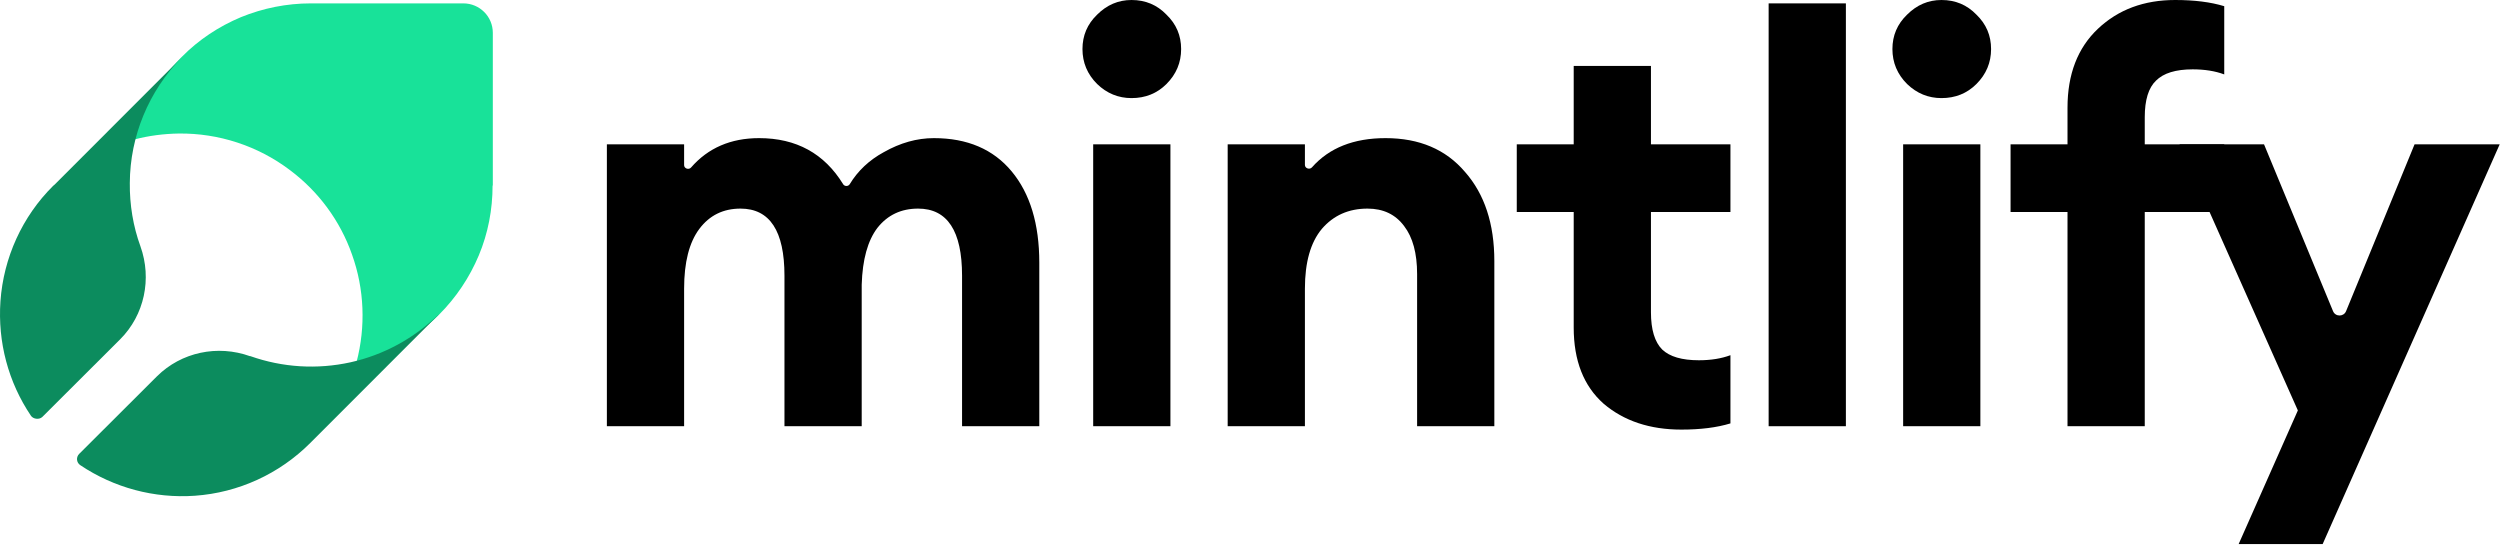
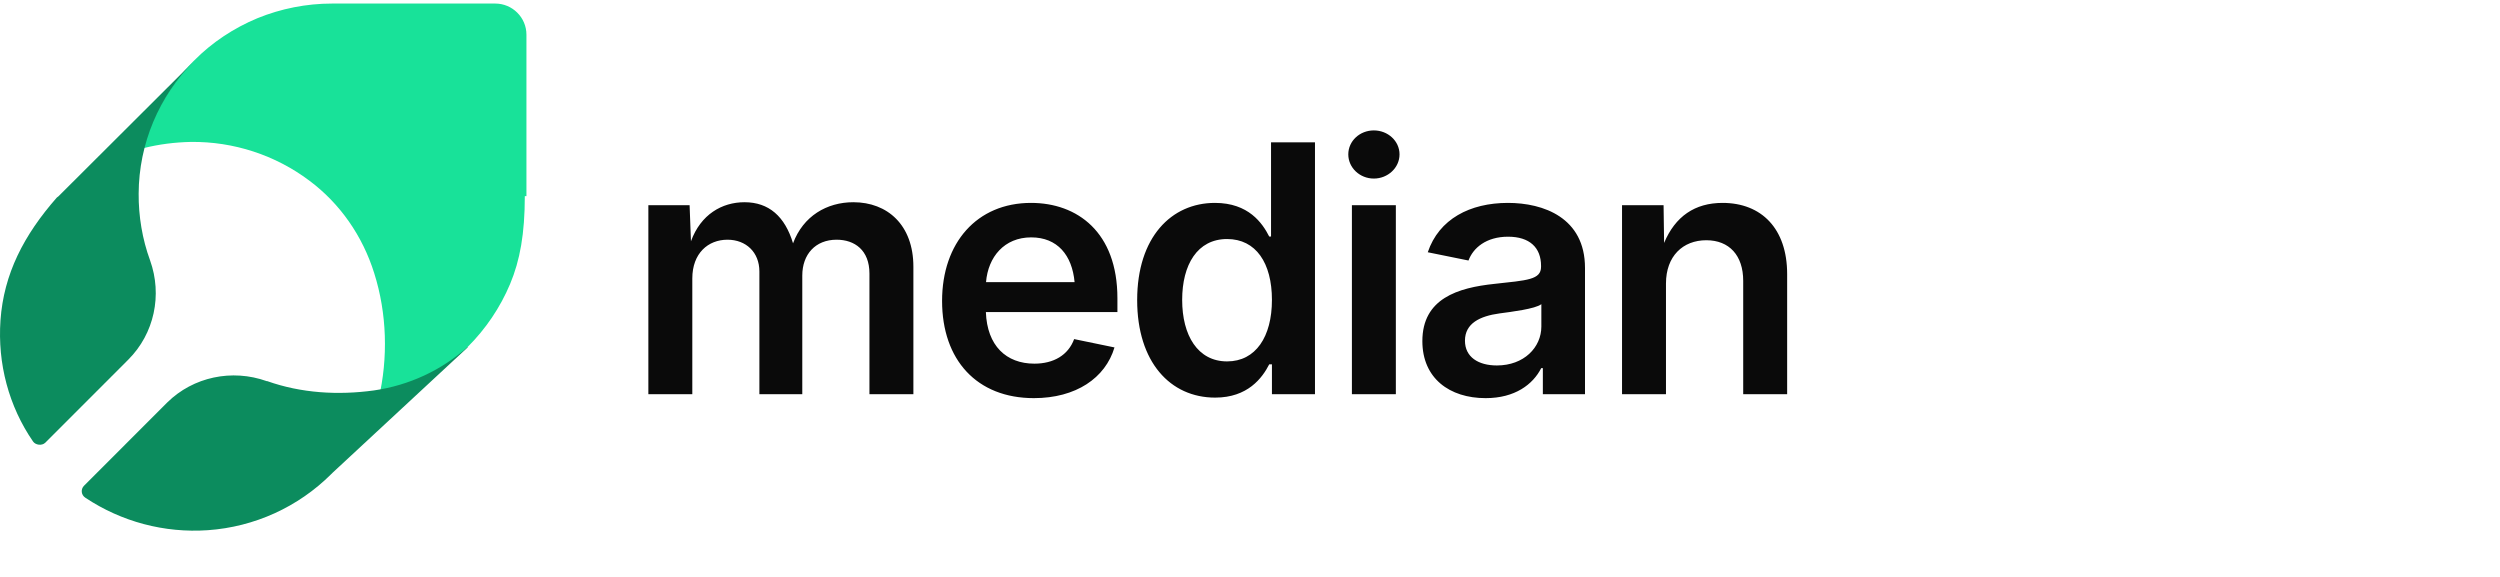
- <svg xmlns="http://www.w3.org/2000/svg" width="1682" height="367" viewBox="0 0 1682 367" fill="none">
-   <path d="M1562.69 366.037H1506.17L1546 276.14L1466.34 97.105H1523.24L1569.66 209.337C1571.28 213.26 1576.84 213.253 1578.45 209.325L1624.52 97.105H1681.79L1562.69 366.037Z" fill="black" />
-   <path d="M1391.02 286.761V142.622H1352.71V97.104H1391.02V72.449C1391.02 49.943 1397.85 32.242 1411.5 19.345C1425.16 6.448 1442.48 0 1463.47 0C1476.37 0 1487.37 1.391 1496.47 4.172V50.069C1490.4 47.793 1483.32 46.656 1475.23 46.656C1463.85 46.656 1455.63 49.184 1450.57 54.242C1445.51 59.046 1442.99 67.265 1442.99 78.897V97.104H1496.47V142.622H1442.99V286.761H1391.02Z" fill="black" />
-   <path d="M1306.22 66.001C1297.37 66.001 1289.66 62.84 1283.08 56.518C1276.51 49.943 1273.22 42.104 1273.22 33C1273.22 23.897 1276.51 16.184 1283.08 9.862C1289.66 3.287 1297.37 0 1306.22 0C1315.58 0 1323.42 3.287 1329.74 9.862C1336.31 16.184 1339.6 23.897 1339.6 33C1339.6 42.104 1336.31 49.943 1329.74 56.518C1323.42 62.84 1315.58 66.001 1306.22 66.001ZM1280.43 286.761V97.104H1332.39V286.761H1280.43Z" fill="black" />
-   <path d="M1189.94 286.761V2.276H1241.91V286.761H1189.94Z" fill="black" />
-   <path d="M1131.24 289.037C1110 289.037 1092.55 283.221 1078.89 271.588C1065.49 259.703 1058.79 242.634 1058.79 220.381V142.622H1020.48V97.104H1058.79V44.38H1110.76V97.104H1164.24V142.622H1110.76V210.14C1110.76 221.772 1113.29 230.117 1118.34 235.174C1123.4 239.979 1131.62 242.381 1143 242.381C1151.09 242.381 1158.17 241.243 1164.24 238.967V284.864C1155.14 287.646 1144.14 289.037 1131.24 289.037Z" fill="black" />
-   <path d="M825.979 286.761V97.104H877.945V110.967C877.945 113.311 881.135 114.347 882.688 112.591C894.273 99.485 910.773 92.932 932.187 92.932C954.946 92.932 972.774 100.518 985.67 115.691C998.82 130.61 1005.39 150.587 1005.39 175.622V286.761H953.429V184.346C953.429 170.438 950.521 159.691 944.704 152.105C938.888 144.265 930.67 140.346 920.049 140.346C907.405 140.346 897.164 144.898 889.325 154.001C881.738 163.105 877.945 176.507 877.945 194.208V286.761H825.979Z" fill="black" />
-   <path d="M761.286 66.001C752.436 66.001 744.723 62.84 738.148 56.518C731.574 49.943 728.286 42.104 728.286 33C728.286 23.897 731.574 16.184 738.148 9.862C744.723 3.287 752.436 0 761.286 0C770.643 0 778.482 3.287 784.804 9.862C791.379 16.184 794.666 23.897 794.666 33C794.666 42.104 791.379 49.943 784.804 56.518C778.482 62.84 770.643 66.001 761.286 66.001ZM735.493 286.761V97.104H787.459V286.761H735.493Z" fill="black" />
-   <path d="M647.273 286.761V185.484C647.273 155.392 637.411 140.346 617.686 140.346C606.307 140.346 597.204 144.645 590.376 153.243C583.801 161.84 580.261 174.61 579.755 191.553V286.761H527.789V185.484C527.789 155.392 517.927 140.346 498.203 140.346C486.571 140.346 477.341 144.898 470.513 154.001C463.685 163.105 460.272 176.507 460.272 194.208V286.761H408.306V97.104H460.272V111.103C460.272 113.435 463.407 114.462 464.939 112.704C476.419 99.522 491.68 92.932 510.72 92.932C535.742 92.932 554.588 103.262 567.259 123.923C568.258 125.553 570.718 125.527 571.712 123.894C577.189 114.891 584.802 107.731 594.548 102.415C605.675 96.093 616.928 92.932 628.307 92.932C650.813 92.932 668.261 100.392 680.652 115.311C693.043 130.231 699.239 150.714 699.239 176.76V286.761H647.273Z" fill="black" />
-   <path d="M331.569 124.833V22.09C331.569 11.065 322.625 2.276 311.764 2.276H209.069C192.938 2.276 176.967 5.472 162.113 11.544C147.26 17.775 133.685 26.724 122.345 38.228L121.546 39.027C106.533 54.207 95.833 73.062 90.402 93.834C100.145 91.277 110.206 89.999 120.268 89.839C147.1 89.52 173.453 98.148 194.855 114.287C214.18 128.668 228.873 148.481 236.859 171.331C245.164 194.5 246.122 219.746 239.893 243.554C260.496 238.122 279.503 227.416 294.675 212.396L295.474 211.597C306.813 200.252 315.917 186.67 322.145 171.81C328.374 156.95 331.409 140.971 331.409 124.833H331.569Z" fill="#18E299" />
-   <path d="M87.337 123.098C87.496 91.579 100.066 61.334 122.182 38.73L36.739 124.212C36.421 124.531 36.102 124.69 35.784 125.008C14.941 145.702 2.371 173.4 0.303 202.69C-1.607 230.07 5.553 257.131 20.828 279.736C22.285 281.892 26.238 282.601 28.466 280.532L80.813 228.319C97.202 211.923 102.293 187.568 94.497 165.759C89.564 152.229 87.178 137.743 87.337 123.098Z" fill="#0C8C5E" />
-   <path d="M294.976 211.605C278.587 227.683 258.062 238.826 235.786 243.761C213.351 248.695 190.121 247.263 168.482 239.622C168.482 239.622 168.323 239.622 168.164 239.622C146.365 231.822 122.022 236.916 105.633 253.153L53.285 305.365C51.057 307.594 51.376 311.255 54.081 313.006C76.674 328.128 103.724 335.451 131.091 333.541C160.368 331.471 187.894 318.896 208.737 298.043L209.533 297.247L294.976 211.764V211.605Z" fill="#0C8C5E" />
+ <svg xmlns="http://www.w3.org/2000/svg" width="520" height="120" viewBox="0 0 520 120" fill="none">
+   <path d="M109.5 40.8V7.22C109.5 3.61 106.55 0.74 103.02 0.74H69.06C63.73 0.74 58.45 1.79 53.54 3.79C48.63 5.84 44.14 8.79 40.4 12.57L40.14 12.83C35.18 17.83 31.64 23.99 29.84 30.82C33.06 30 36.38 29.59 39.71 29.52C48.58 29.42 57.26 32.25 64.34 37.57C70.69 42.3 75.42 49.05 77.85 56.86C80.47 65.16 80.78 74.46 78.73 83.09C85.53 80.88 91.82 77.35 97.03 72.41L97.29 72.15C101.03 68.42 104.04 63.97 106.1 59.07C108.16 54.17 109.16 48.58 109.16 40.8H109.5Z" fill="#18E299" />
+   <path d="M28.84 40.26C28.89 29.87 33.06 20.04 40.38 12.69L12.15 40.84C12.05 40.94 11.94 40.99 11.82 41.09C4.94 48.92 0.78 56.99 0.1 66.63C-0.53 75.62 1.83 84.52 6.88 91.84C7.37 92.55 8.67 92.78 9.4 92.1L26.69 74.8C32.11 69.38 33.79 61.35 31.22 54.17C29.59 49.72 28.81 44.96 28.84 40.26Z" fill="#0C8C5E" />
+   <path d="M97.28 72.14C91.86 77.02 85.07 80.16 77.77 81.21C70.33 82.24 62.63 81.78 55.57 79.27C55.57 79.27 55.52 79.27 55.46 79.27C48.25 76.7 40.2 78.38 34.78 83.72L17.49 101.02C16.75 101.75 16.86 102.96 17.76 103.53C25.24 108.51 34.18 110.91 43.24 110.28C52.93 109.6 62.03 105.46 68.91 98.6L69.17 98.34L97.28 72.25V72.14Z" fill="#0C8C5E" />
+   <text x="130" y="82" font-family="system-ui, -apple-system, 'Segoe UI', sans-serif" font-size="72" font-weight="600" fill="#0a0a0a" letter-spacing="-2">median</text>
</svg>
